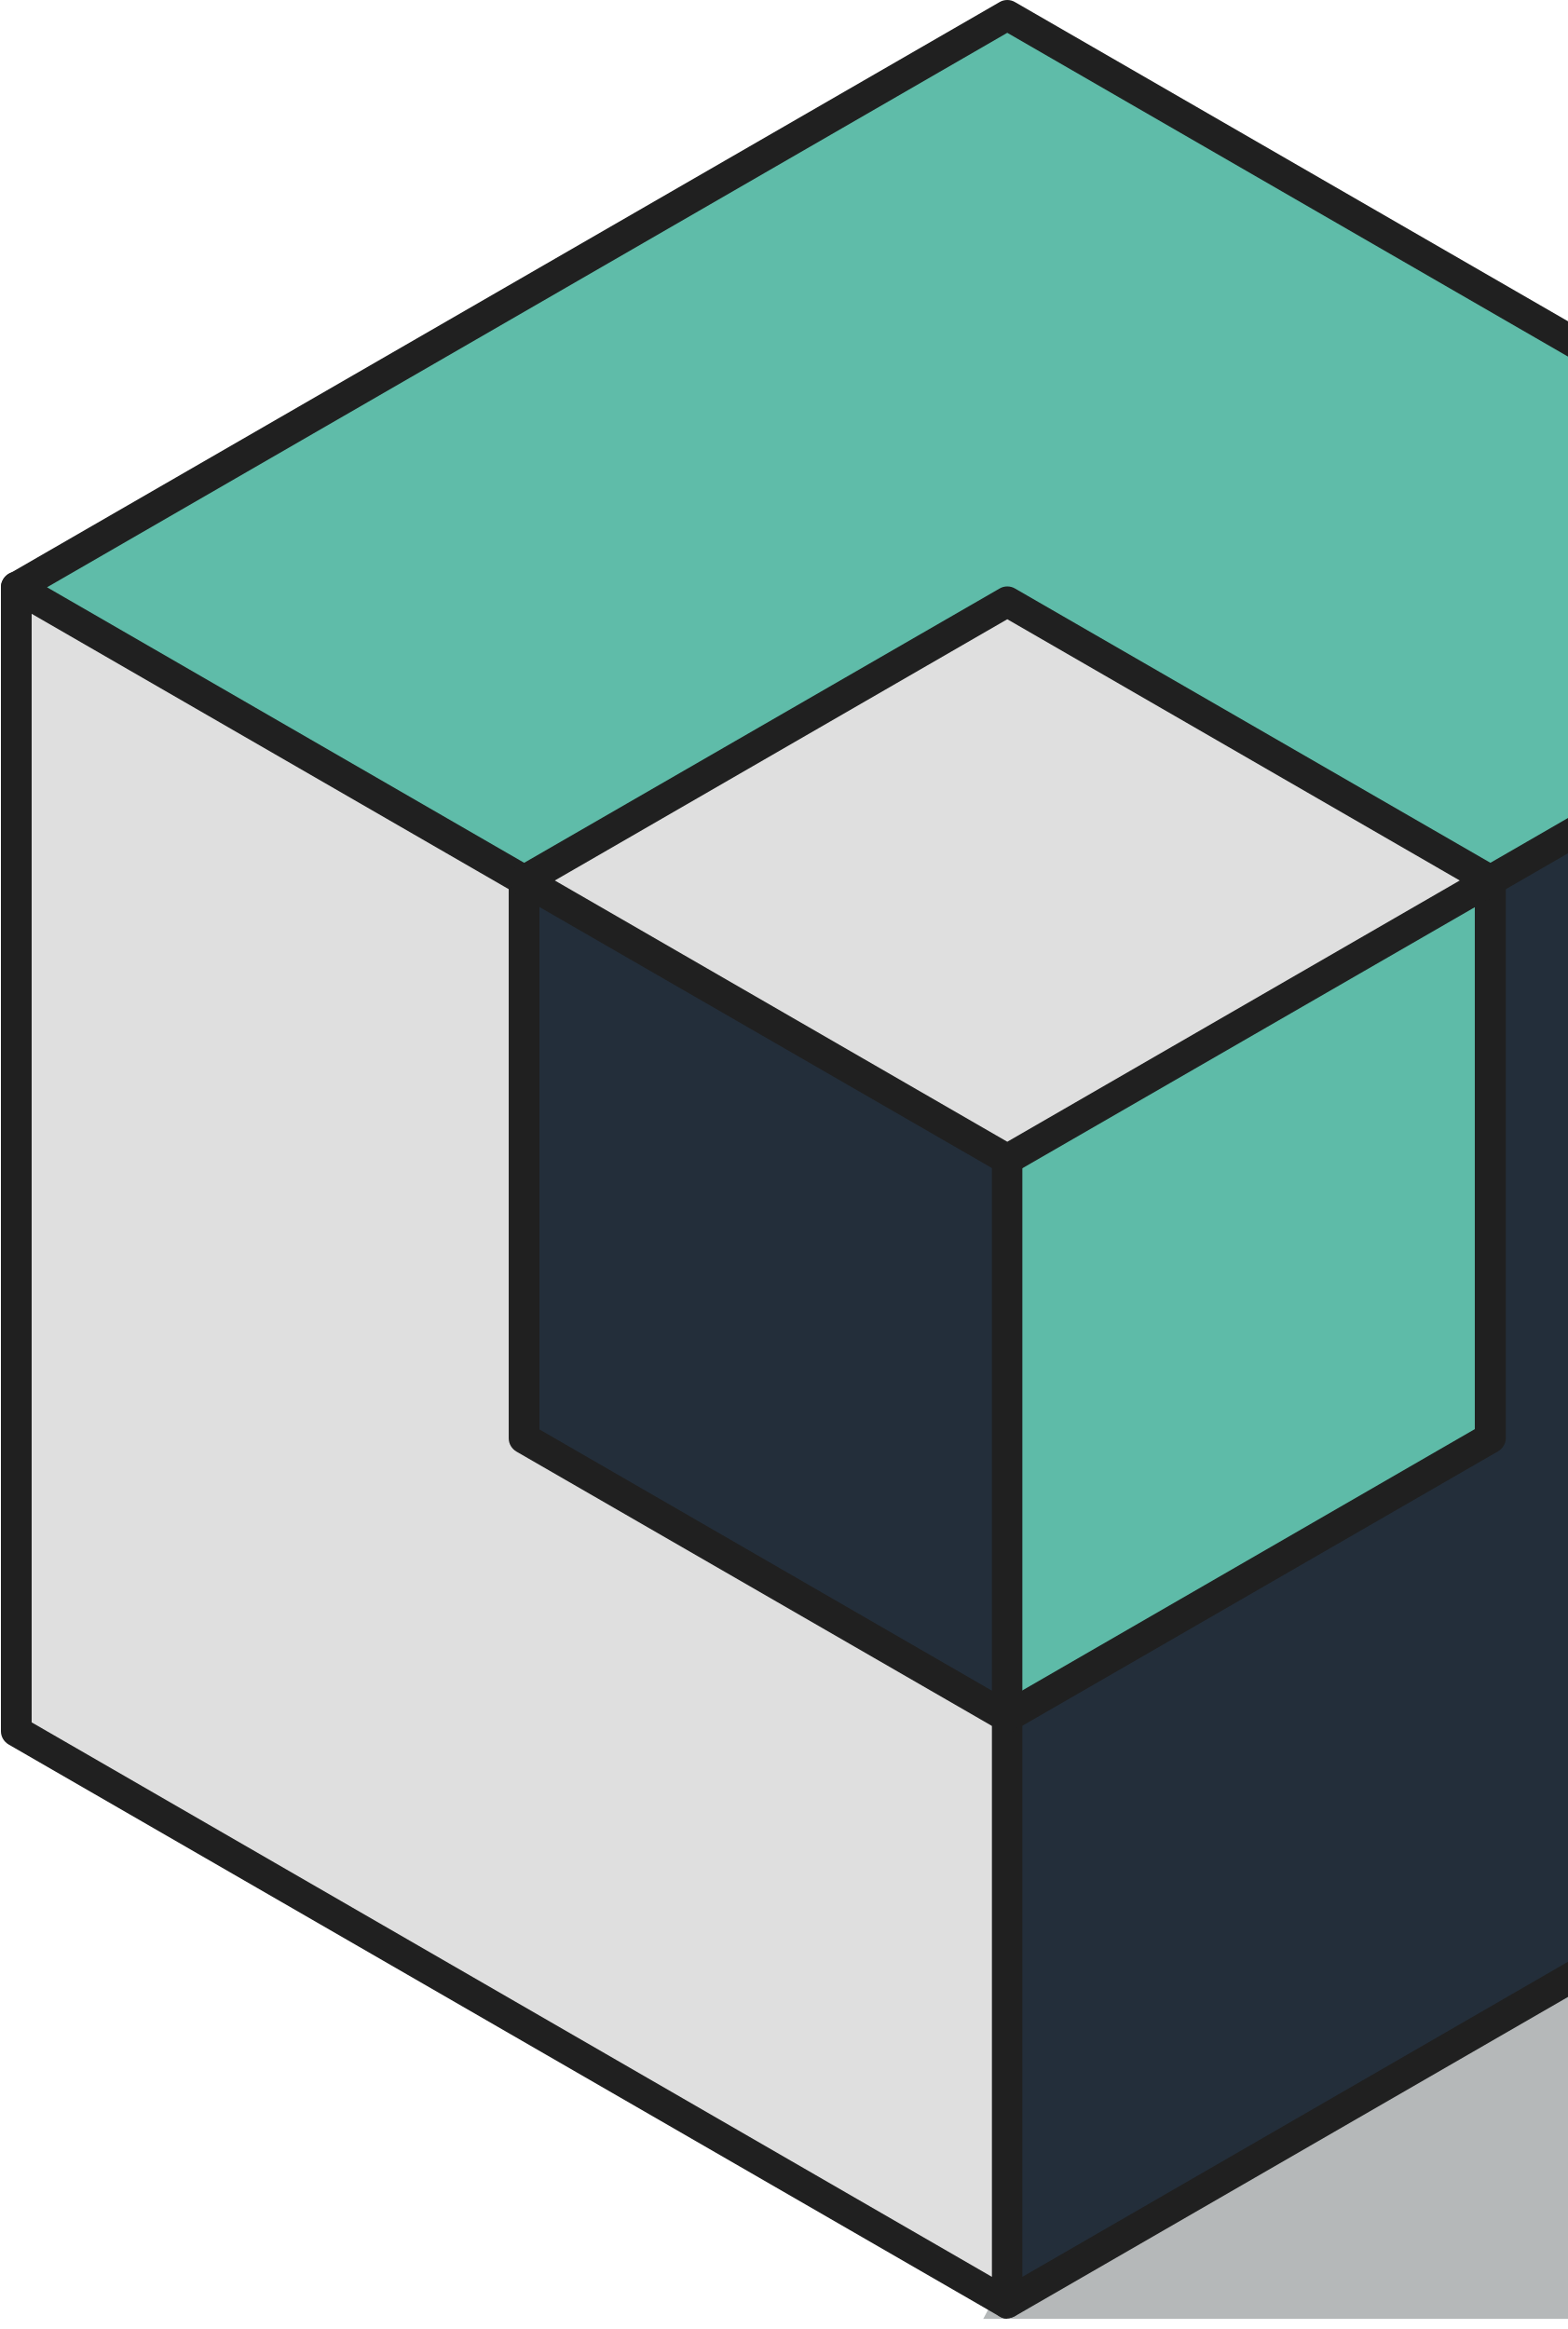
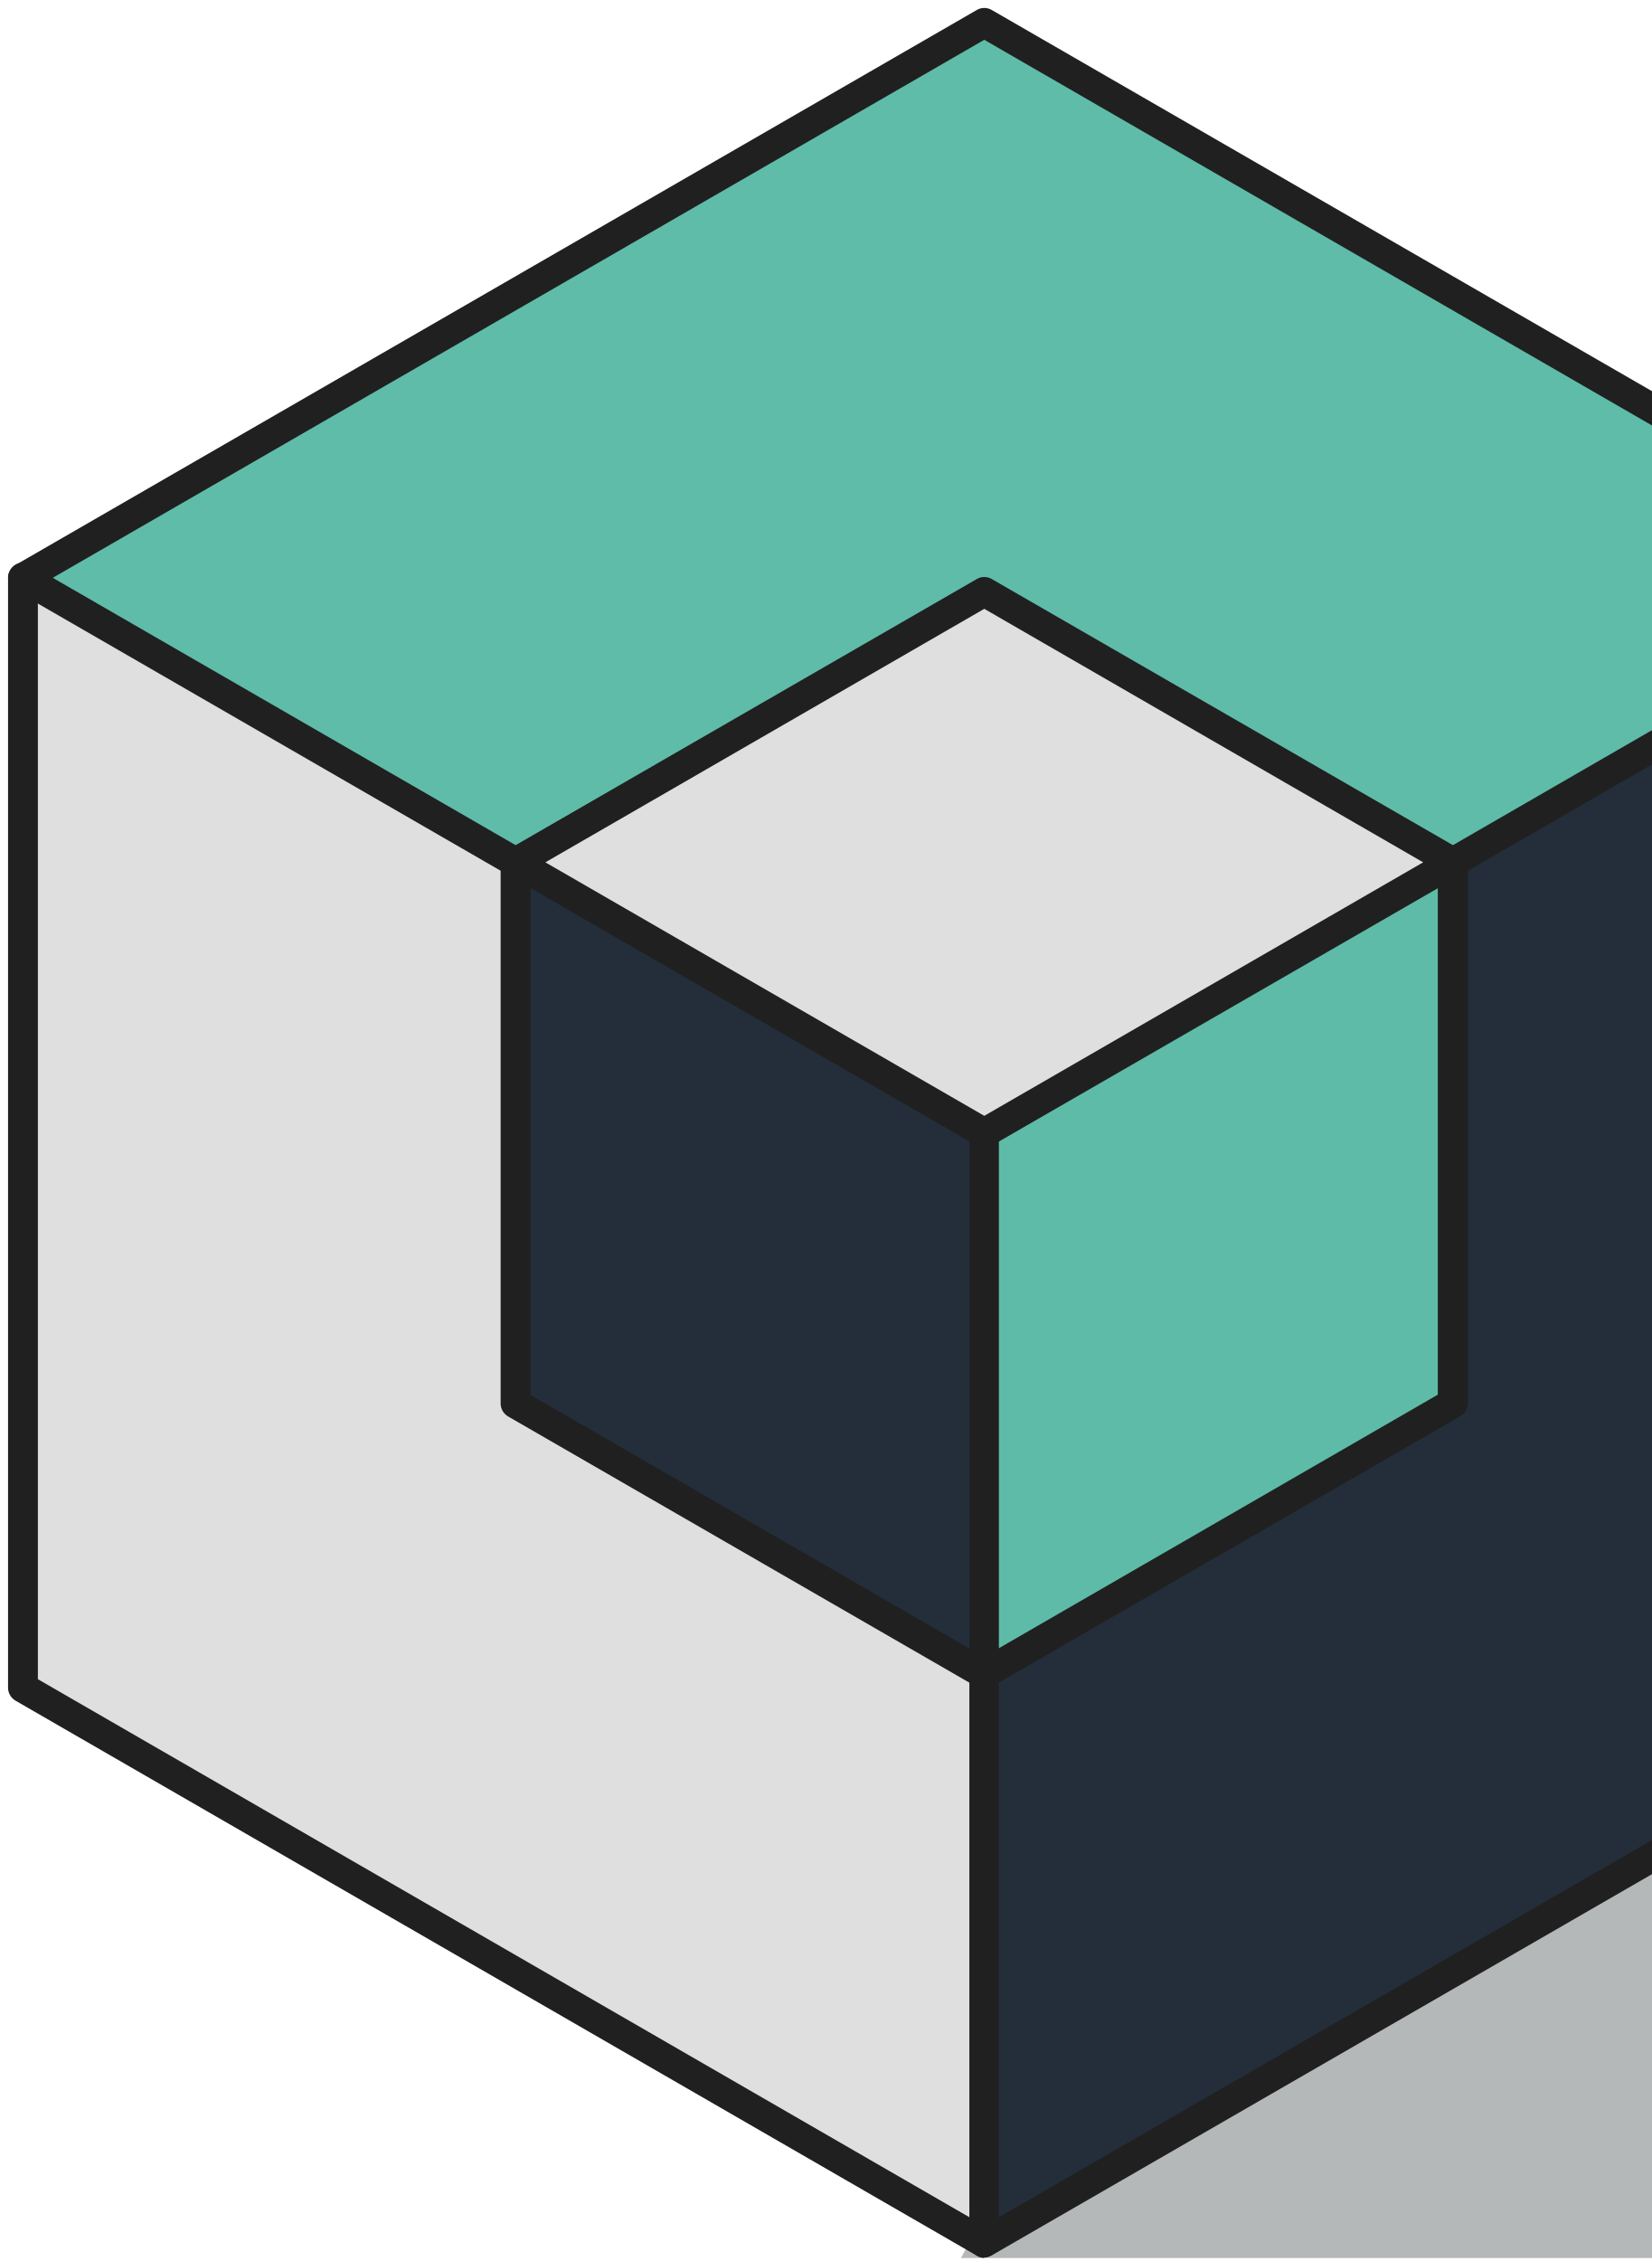
- <svg xmlns="http://www.w3.org/2000/svg" width="105" height="156" viewBox="0 0 105 156" fill="none">
-   <path opacity="0.3" d="M65.852 155.323H135.371L204.357 115.47L114.868 63.81L65.852 155.323Z" fill="#061015" />
-   <path d="M67.464 154.276L133.838 115.963V39.337L60.526 56.589L67.464 154.276Z" fill="#232E3A" />
-   <path d="M67.464 155.305C67.299 155.305 67.134 155.264 66.99 155.181C66.681 155.017 66.476 154.708 66.455 154.337L59.496 56.651C59.455 56.136 59.805 55.683 60.279 55.58L133.59 38.328C133.899 38.245 134.228 38.328 134.476 38.513C134.723 38.698 134.867 39.007 134.867 39.316V115.942C134.867 116.313 134.661 116.642 134.352 116.827L67.978 155.14C67.814 155.223 67.649 155.284 67.464 155.284V155.305ZM61.596 57.392L68.37 152.567L132.787 115.366V40.634L61.596 57.392Z" fill="#202020" />
-   <path d="M67.464 154.276L1.091 115.963V39.337L67.464 56.589V154.276Z" fill="#DFDFDF" />
-   <path d="M67.464 155.305C67.279 155.305 67.115 155.264 66.95 155.161L0.576 116.848C0.267 116.663 0.062 116.334 0.062 115.963V39.337C0.062 39.028 0.206 38.719 0.453 38.514C0.7 38.308 1.029 38.246 1.338 38.328L67.712 55.58C68.164 55.704 68.473 56.116 68.473 56.569V154.255C68.473 154.626 68.267 154.955 67.959 155.141C67.794 155.223 67.629 155.285 67.444 155.285L67.464 155.305ZM2.12 115.366L66.435 152.506V57.392L2.12 40.675V115.387V115.366Z" fill="#202020" />
-   <path d="M133.838 39.337L67.464 1.024L1.091 39.337L67.464 77.65L133.838 39.337Z" fill="#5FBCA9" />
-   <path d="M67.464 78.68C67.279 78.68 67.115 78.638 66.95 78.536L0.576 40.222C0.267 40.037 0.062 39.708 0.062 39.337C0.062 38.967 0.267 38.637 0.576 38.452L66.95 0.139C67.259 -0.046 67.67 -0.046 67.979 0.139L134.353 38.452C134.661 38.637 134.867 38.967 134.867 39.337C134.867 39.708 134.661 40.037 134.353 40.222L67.979 78.536C67.814 78.618 67.65 78.68 67.464 78.68ZM3.15 39.337L67.464 76.477L131.779 39.337L67.464 2.198L3.15 39.337Z" fill="#202020" />
-   <path d="M67.464 115.014L99.828 96.321V58.976L64.088 67.375L67.464 115.014Z" fill="#5EBBA8" />
-   <path d="M67.464 116.044C67.299 116.044 67.134 116.003 66.99 115.921C66.681 115.756 66.476 115.447 66.455 115.077L63.058 67.458C63.017 66.944 63.346 66.491 63.84 66.388L99.58 57.968C99.889 57.906 100.218 57.968 100.465 58.153C100.712 58.338 100.856 58.647 100.856 58.956V96.322C100.856 96.692 100.651 97.022 100.342 97.207L67.978 115.88C67.814 115.962 67.649 116.024 67.464 116.024V116.044ZM65.158 68.179L68.37 113.286L98.777 95.725V60.253L65.158 68.179Z" fill="#202020" />
-   <path d="M67.465 115.016L35.102 96.323V58.977L67.465 67.377V115.016Z" fill="#232E3A" />
-   <path d="M67.465 116.045C67.28 116.045 67.115 116.004 66.95 115.901L34.587 97.228C34.278 97.043 34.072 96.714 34.072 96.343V58.977C34.072 58.669 34.216 58.36 34.463 58.154C34.711 57.968 35.04 57.886 35.349 57.968L67.712 66.389C68.165 66.512 68.474 66.924 68.474 67.377V114.995C68.474 115.366 68.268 115.695 67.959 115.881C67.794 115.963 67.63 116.025 67.444 116.025L67.465 116.045ZM36.131 95.746L66.436 113.245V68.2L36.131 60.315V95.746Z" fill="#202020" />
-   <path d="M99.828 58.977L67.465 40.284L35.102 58.977L67.465 77.65L99.828 58.977Z" fill="#DFDFDF" />
-   <path d="M67.465 78.679C67.28 78.679 67.115 78.638 66.95 78.535L34.587 59.862C34.278 59.677 34.072 59.348 34.072 58.977C34.072 58.607 34.278 58.277 34.587 58.092L66.95 39.419C67.259 39.234 67.671 39.234 67.98 39.419L100.343 58.092C100.652 58.277 100.858 58.607 100.858 58.977C100.858 59.348 100.652 59.677 100.343 59.862L67.98 78.535C67.815 78.618 67.65 78.679 67.465 78.679ZM37.16 58.977L67.465 76.476L97.769 58.977L67.465 41.478L37.16 58.977Z" fill="#202020" />
+ <svg xmlns="http://www.w3.org/2000/svg" width="187" height="256" viewBox="0 0 187 256" fill="none">
+   <path opacity="0.3" d="M108.822 255.665H222.849L336 190.298L189.219 105.565L108.822 255.665Z" fill="#061015" />
+   <path d="M111.466 253.946L220.332 191.105V65.422L100.086 93.719L111.466 253.946Z" fill="#232E3A" />
+   <path d="M111.465 255.634C111.195 255.634 110.925 255.567 110.688 255.432C110.182 255.162 109.844 254.655 109.81 254.047L98.397 93.821C98.329 92.977 98.903 92.234 99.68 92.065L219.926 63.768C220.433 63.633 220.973 63.768 221.378 64.072C221.783 64.376 222.02 64.882 222.02 65.389V191.071C222.02 191.679 221.682 192.219 221.175 192.523L112.309 255.364C112.039 255.499 111.769 255.601 111.465 255.601V255.634ZM101.841 95.036L112.951 251.143L218.609 190.126V67.55L101.841 95.036Z" fill="#202020" />
+   <path d="M111.468 253.946L2.602 191.105V65.422L111.468 93.719V253.946Z" fill="#DFDFDF" />
+   <path d="M111.467 255.634C111.163 255.634 110.893 255.567 110.623 255.398L1.756 192.557C1.25 192.253 0.912 191.713 0.912 191.105V65.422C0.912 64.916 1.148 64.409 1.554 64.072C1.959 63.734 2.499 63.633 3.006 63.768L111.872 92.065C112.615 92.267 113.121 92.943 113.121 93.686V253.912C113.121 254.52 112.784 255.06 112.277 255.364C112.007 255.499 111.737 255.601 111.433 255.601L111.467 255.634ZM4.289 190.125L109.778 251.042V95.036L4.289 67.617V190.159V190.125Z" fill="#202020" />
+   <path d="M220.334 65.422L111.468 2.581L2.602 65.422L111.468 128.264L220.334 65.422Z" fill="#5FBCA9" />
+   <path d="M111.467 129.952C111.163 129.952 110.893 129.884 110.623 129.716L1.756 66.874C1.25 66.57 0.912 66.03 0.912 65.422C0.912 64.814 1.25 64.274 1.756 63.97L110.623 1.129C111.129 0.825 111.804 0.825 112.311 1.129L221.177 63.97C221.684 64.274 222.021 64.814 222.021 65.422C222.021 66.03 221.684 66.57 221.177 66.874L112.311 129.716C112.041 129.851 111.771 129.952 111.467 129.952ZM5.977 65.422L111.467 126.339L216.956 65.422L111.467 4.506L5.977 65.422Z" fill="#202020" />
+   <path d="M111.467 189.551L164.549 158.89V97.636L105.929 111.413L111.467 189.551Z" fill="#5EBBA8" />
+   <path d="M111.466 191.24C111.196 191.24 110.926 191.172 110.69 191.037C110.183 190.767 109.845 190.26 109.812 189.653L104.24 111.549C104.173 110.704 104.713 109.961 105.523 109.793L164.144 95.982C164.65 95.88 165.19 95.982 165.596 96.286C166.001 96.59 166.237 97.096 166.237 97.603V158.89C166.237 159.498 165.899 160.039 165.393 160.342L112.31 190.97C112.04 191.105 111.77 191.206 111.466 191.206V191.24ZM107.684 112.73L112.952 186.715L162.827 157.911V99.73L107.684 112.73Z" fill="#202020" />
+   <path d="M111.466 189.552L58.384 158.891V97.636L111.466 111.414V189.552Z" fill="#232E3A" />
+   <path d="M111.467 191.24C111.163 191.24 110.893 191.172 110.623 191.004L57.541 160.376C57.034 160.073 56.696 159.532 56.696 158.924V97.636C56.696 97.13 56.933 96.623 57.338 96.286C57.743 95.982 58.283 95.847 58.79 95.982L111.872 109.793C112.615 109.995 113.122 110.671 113.122 111.414V189.518C113.122 190.126 112.784 190.666 112.277 190.97C112.007 191.105 111.737 191.206 111.433 191.206L111.467 191.24ZM60.073 157.945L109.779 186.647V112.764L60.073 99.831V157.945Z" fill="#202020" />
+   <path d="M164.549 97.637L111.466 66.976L58.384 97.637L111.466 128.264L164.549 97.637Z" fill="#DFDFDF" />
+   <path d="M111.467 129.952C111.163 129.952 110.893 129.885 110.623 129.716L57.541 99.089C57.034 98.785 56.696 98.244 56.696 97.637C56.696 97.029 57.034 96.489 57.541 96.184L110.623 65.558C111.129 65.254 111.805 65.254 112.311 65.558L165.394 96.184C165.9 96.489 166.238 97.029 166.238 97.637C166.238 98.244 165.9 98.785 165.394 99.089L112.311 129.716C112.041 129.851 111.771 129.952 111.467 129.952ZM61.761 97.637L111.467 126.339L161.173 97.637L111.467 68.934L61.761 97.637Z" fill="#202020" />
</svg>
